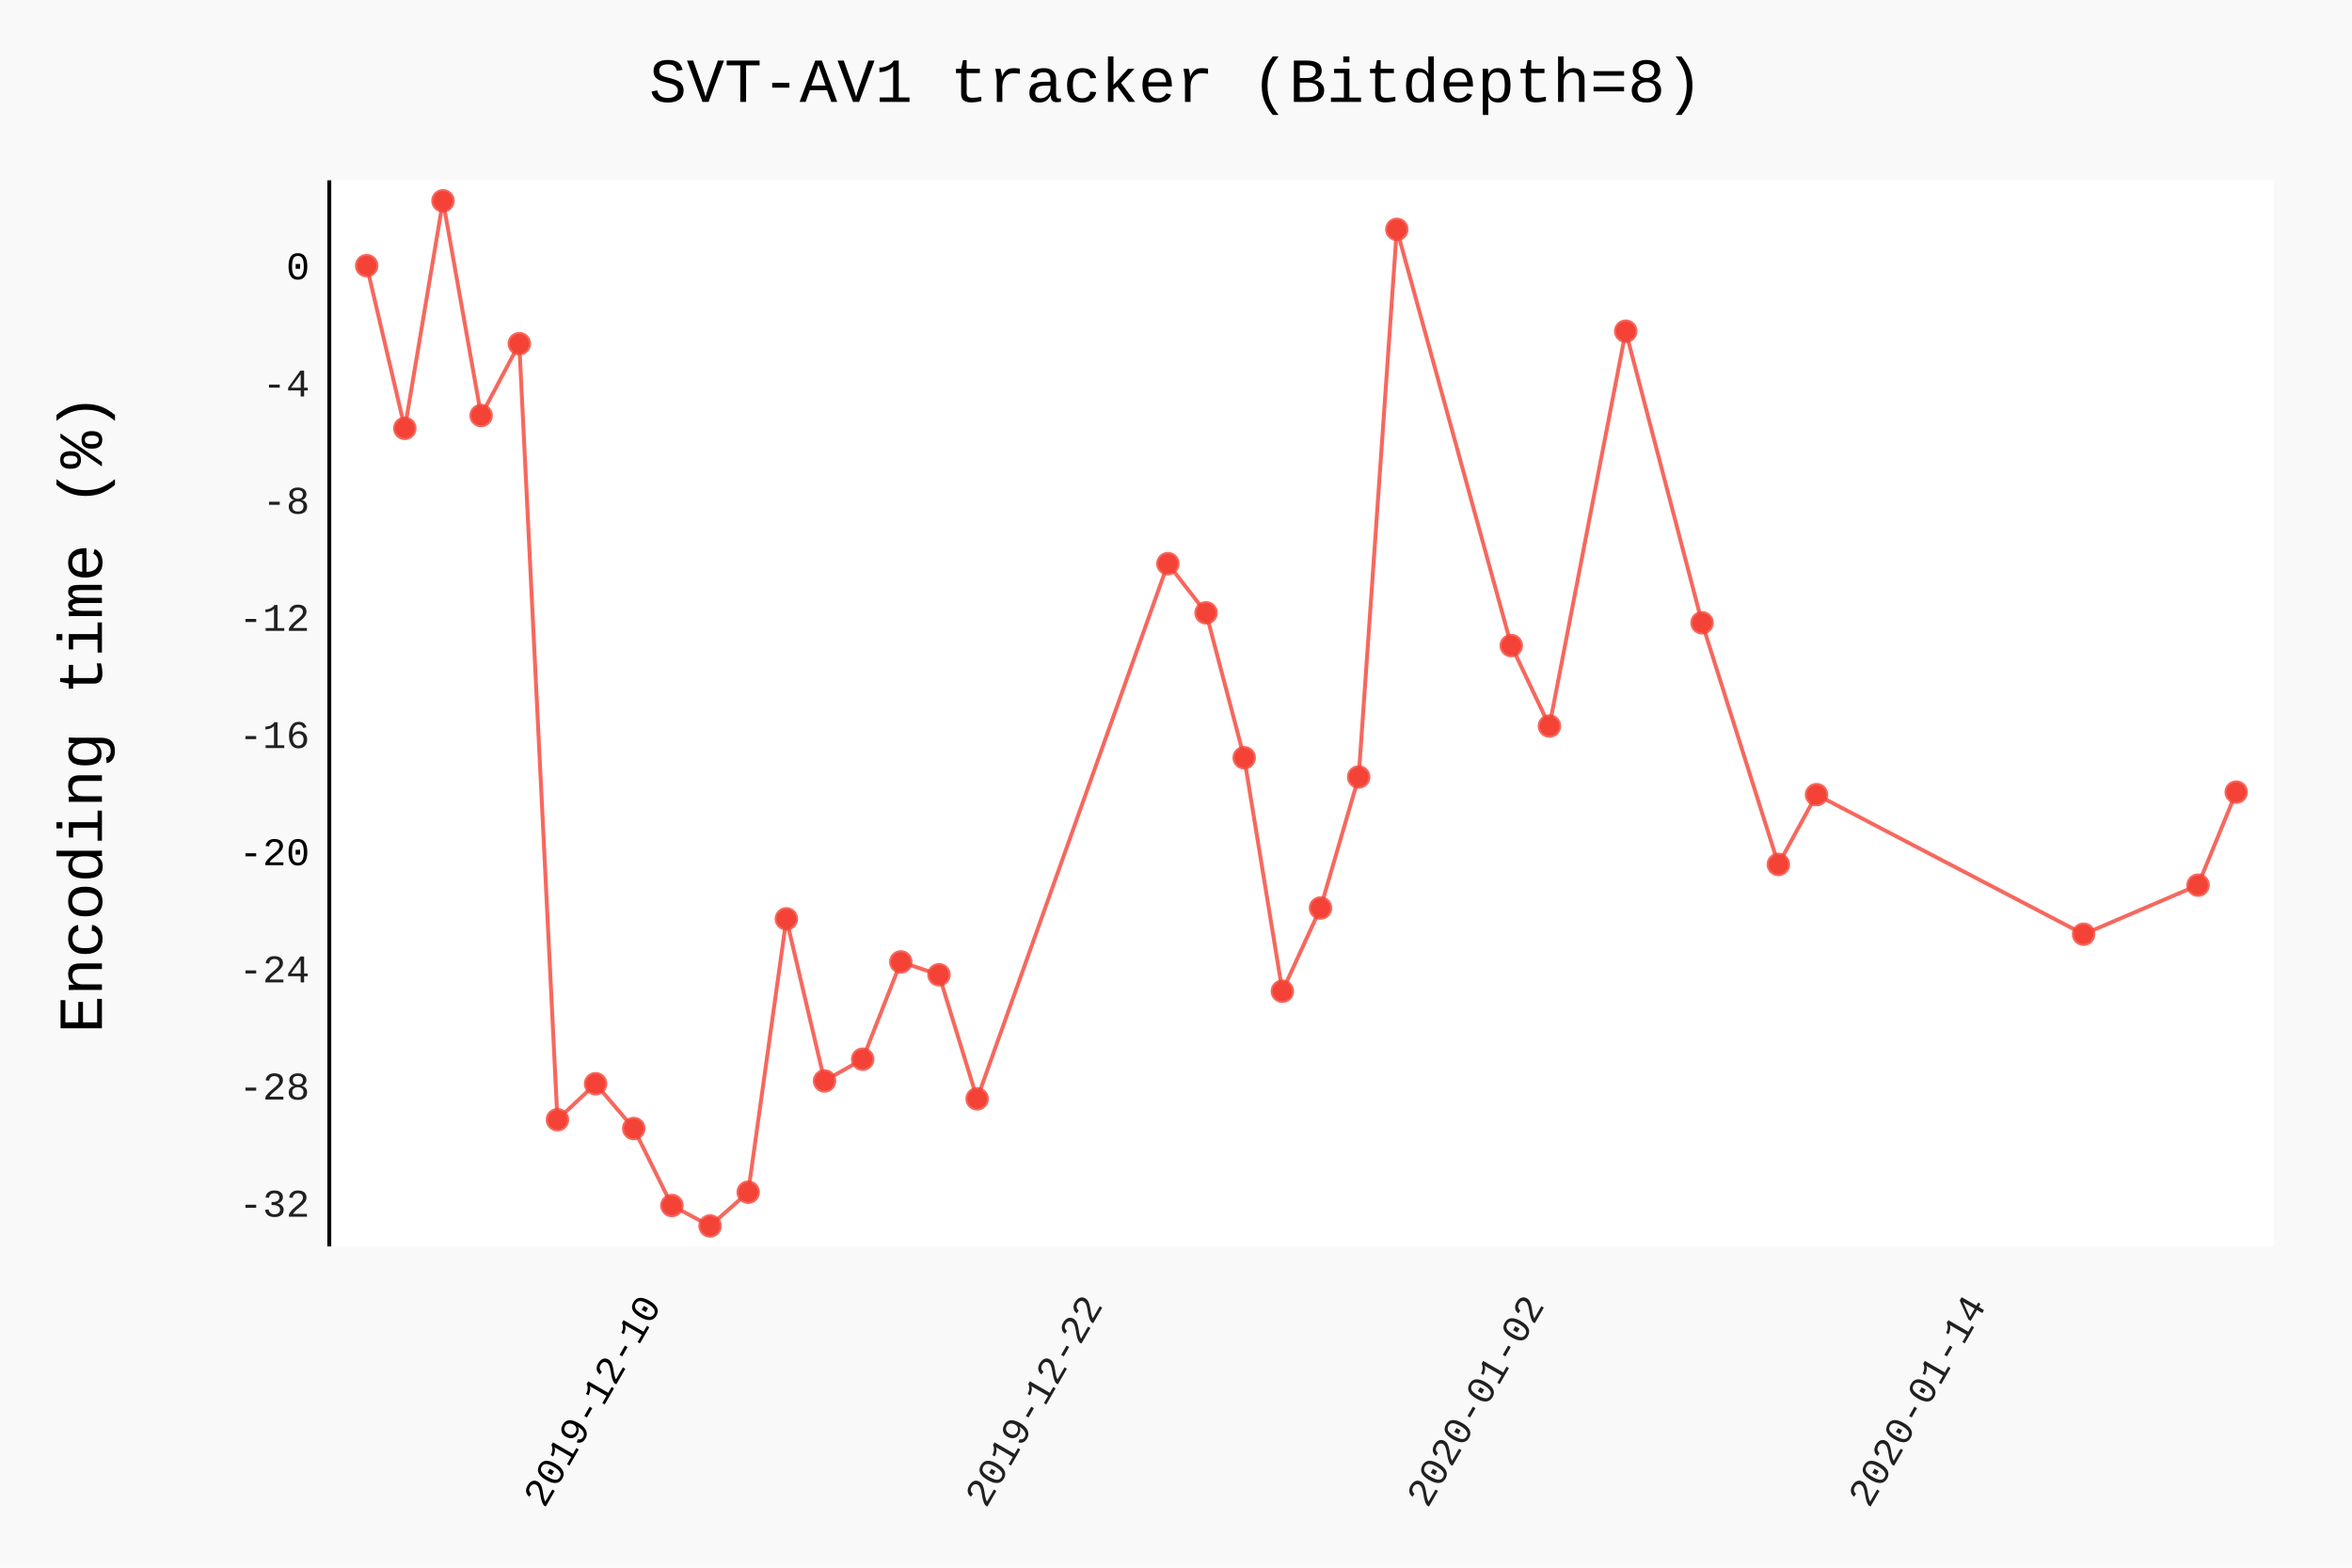
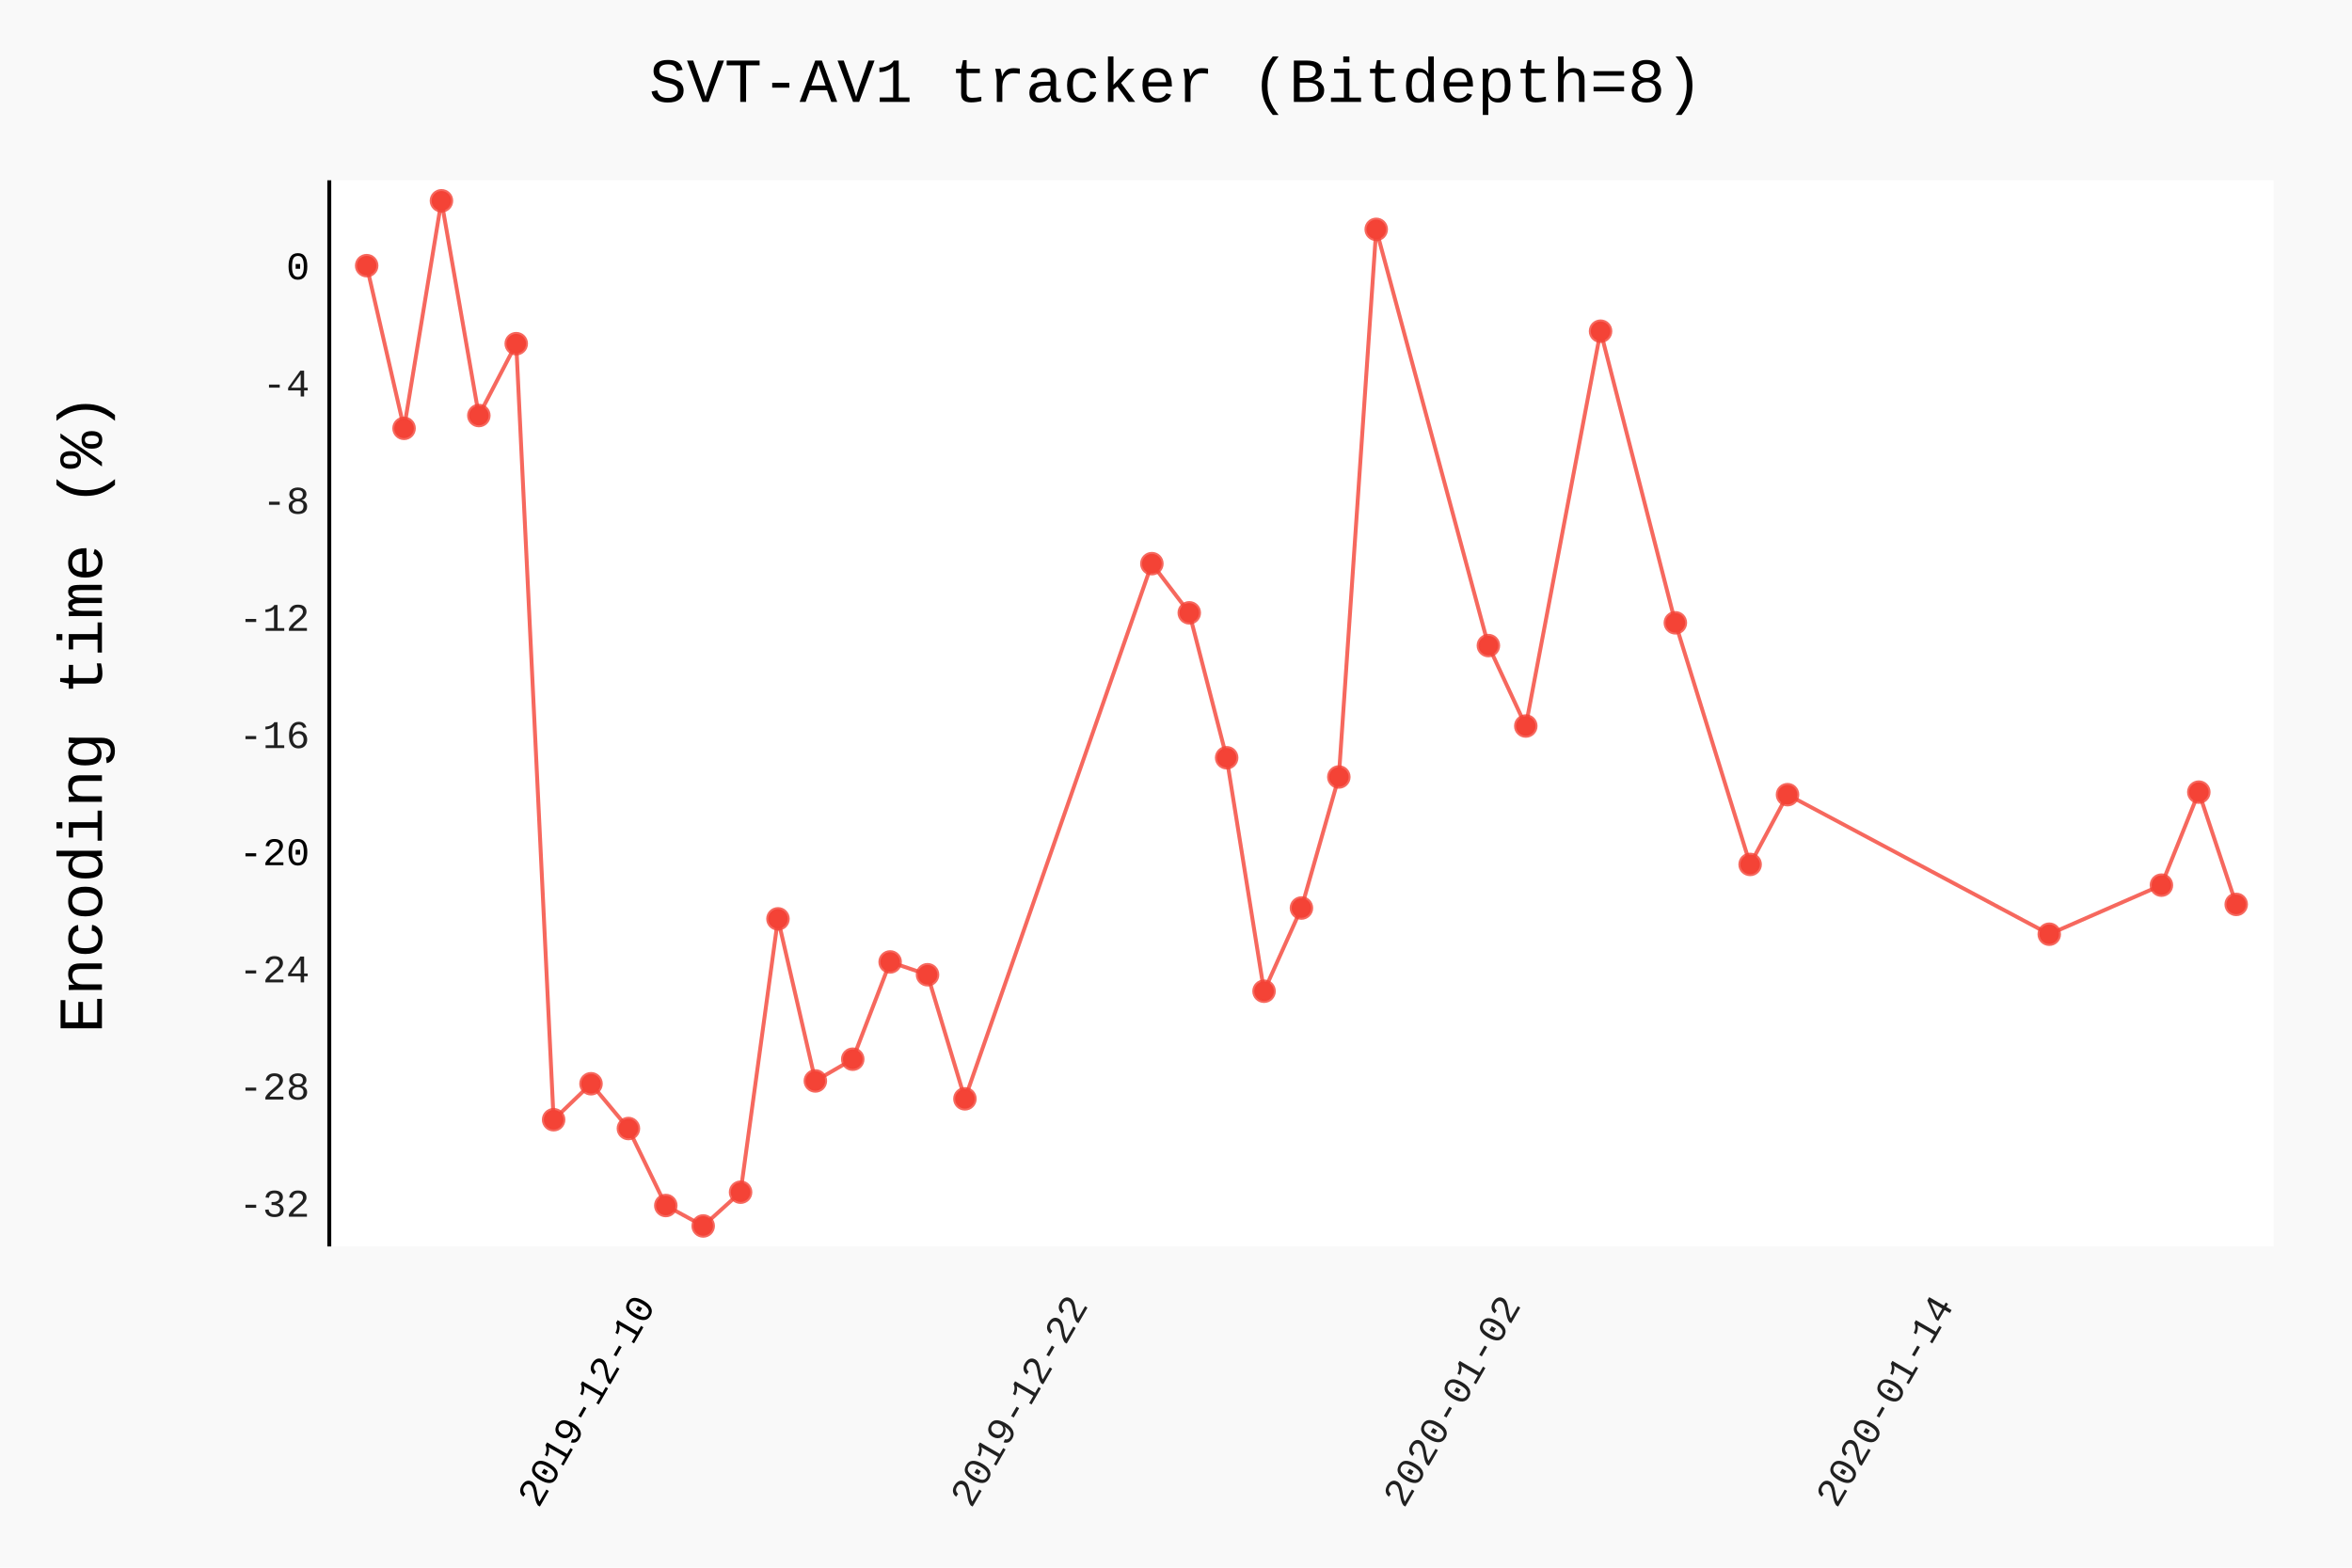
- <svg xmlns="http://www.w3.org/2000/svg" class="pygal-chart" id="chart-8f305699-eb50-4ab4-aa1d-f2954c7149e5" viewBox="0 0 600 400">
+ <svg xmlns="http://www.w3.org/2000/svg" class="pygal-chart" id="chart-15f46927-fa5d-4596-a94c-7cc704745a90" viewBox="0 0 600 400">
  <defs>
-     <style type="text/css">#chart-8f305699-eb50-4ab4-aa1d-f2954c7149e5{-webkit-user-select:none;-webkit-font-smoothing:antialiased;font-family:Consolas,"Liberation Mono",Menlo,Courier,monospace}#chart-8f305699-eb50-4ab4-aa1d-f2954c7149e5 .title{font-family:Consolas,"Liberation Mono",Menlo,Courier,monospace;font-size:16px}#chart-8f305699-eb50-4ab4-aa1d-f2954c7149e5 .legends .legend text{font-family:Consolas,"Liberation Mono",Menlo,Courier,monospace;font-size:14px}#chart-8f305699-eb50-4ab4-aa1d-f2954c7149e5 .axis text{font-family:Consolas,"Liberation Mono",Menlo,Courier,monospace;font-size:10px}#chart-8f305699-eb50-4ab4-aa1d-f2954c7149e5 .axis text.major{font-family:Consolas,"Liberation Mono",Menlo,Courier,monospace;font-size:10px}#chart-8f305699-eb50-4ab4-aa1d-f2954c7149e5 .text-overlay text.value{font-family:Consolas,"Liberation Mono",Menlo,Courier,monospace;font-size:16px}#chart-8f305699-eb50-4ab4-aa1d-f2954c7149e5 .text-overlay text.label{font-family:Consolas,"Liberation Mono",Menlo,Courier,monospace;font-size:10px}#chart-8f305699-eb50-4ab4-aa1d-f2954c7149e5 .tooltip{font-family:Consolas,"Liberation Mono",Menlo,Courier,monospace;font-size:14px}#chart-8f305699-eb50-4ab4-aa1d-f2954c7149e5 text.no_data{font-family:Consolas,"Liberation Mono",Menlo,Courier,monospace;font-size:64px}
- #chart-8f305699-eb50-4ab4-aa1d-f2954c7149e5{background-color:rgba(249,249,249,1)}#chart-8f305699-eb50-4ab4-aa1d-f2954c7149e5 path,#chart-8f305699-eb50-4ab4-aa1d-f2954c7149e5 line,#chart-8f305699-eb50-4ab4-aa1d-f2954c7149e5 rect,#chart-8f305699-eb50-4ab4-aa1d-f2954c7149e5 circle{-webkit-transition:150ms;-moz-transition:150ms;transition:150ms}#chart-8f305699-eb50-4ab4-aa1d-f2954c7149e5 .graph &gt; .background{fill:rgba(249,249,249,1)}#chart-8f305699-eb50-4ab4-aa1d-f2954c7149e5 .plot &gt; .background{fill:rgba(255,255,255,1)}#chart-8f305699-eb50-4ab4-aa1d-f2954c7149e5 .graph{fill:rgba(0,0,0,.87)}#chart-8f305699-eb50-4ab4-aa1d-f2954c7149e5 text.no_data{fill:rgba(0,0,0,1)}#chart-8f305699-eb50-4ab4-aa1d-f2954c7149e5 .title{fill:rgba(0,0,0,1)}#chart-8f305699-eb50-4ab4-aa1d-f2954c7149e5 .legends .legend text{fill:rgba(0,0,0,.87)}#chart-8f305699-eb50-4ab4-aa1d-f2954c7149e5 .legends .legend:hover text{fill:rgba(0,0,0,1)}#chart-8f305699-eb50-4ab4-aa1d-f2954c7149e5 .axis .line{stroke:rgba(0,0,0,1)}#chart-8f305699-eb50-4ab4-aa1d-f2954c7149e5 .axis .guide.line{stroke:rgba(0,0,0,.54)}#chart-8f305699-eb50-4ab4-aa1d-f2954c7149e5 .axis .major.line{stroke:rgba(0,0,0,.87)}#chart-8f305699-eb50-4ab4-aa1d-f2954c7149e5 .axis text.major{fill:rgba(0,0,0,1)}#chart-8f305699-eb50-4ab4-aa1d-f2954c7149e5 .axis.y .guides:hover .guide.line,#chart-8f305699-eb50-4ab4-aa1d-f2954c7149e5 .line-graph .axis.x .guides:hover .guide.line,#chart-8f305699-eb50-4ab4-aa1d-f2954c7149e5 .stackedline-graph .axis.x .guides:hover .guide.line,#chart-8f305699-eb50-4ab4-aa1d-f2954c7149e5 .xy-graph .axis.x .guides:hover .guide.line{stroke:rgba(0,0,0,1)}#chart-8f305699-eb50-4ab4-aa1d-f2954c7149e5 .axis .guides:hover text{fill:rgba(0,0,0,1)}#chart-8f305699-eb50-4ab4-aa1d-f2954c7149e5 .reactive{fill-opacity:.7;stroke-opacity:.8}#chart-8f305699-eb50-4ab4-aa1d-f2954c7149e5 .ci{stroke:rgba(0,0,0,.87)}#chart-8f305699-eb50-4ab4-aa1d-f2954c7149e5 .reactive.active,#chart-8f305699-eb50-4ab4-aa1d-f2954c7149e5 .active .reactive{fill-opacity:.8;stroke-opacity:.9;stroke-width:4}#chart-8f305699-eb50-4ab4-aa1d-f2954c7149e5 .ci .reactive.active{stroke-width:1.5}#chart-8f305699-eb50-4ab4-aa1d-f2954c7149e5 .series text{fill:rgba(0,0,0,1)}#chart-8f305699-eb50-4ab4-aa1d-f2954c7149e5 .tooltip rect{fill:rgba(255,255,255,1);stroke:rgba(0,0,0,1);-webkit-transition:opacity 150ms;-moz-transition:opacity 150ms;transition:opacity 150ms}#chart-8f305699-eb50-4ab4-aa1d-f2954c7149e5 .tooltip .label{fill:rgba(0,0,0,.87)}#chart-8f305699-eb50-4ab4-aa1d-f2954c7149e5 .tooltip .label{fill:rgba(0,0,0,.87)}#chart-8f305699-eb50-4ab4-aa1d-f2954c7149e5 .tooltip .legend{font-size:.8em;fill:rgba(0,0,0,.54)}#chart-8f305699-eb50-4ab4-aa1d-f2954c7149e5 .tooltip .x_label{font-size:.6em;fill:rgba(0,0,0,1)}#chart-8f305699-eb50-4ab4-aa1d-f2954c7149e5 .tooltip .xlink{font-size:.5em;text-decoration:underline}#chart-8f305699-eb50-4ab4-aa1d-f2954c7149e5 .tooltip .value{font-size:1.5em}#chart-8f305699-eb50-4ab4-aa1d-f2954c7149e5 .bound{font-size:.5em}#chart-8f305699-eb50-4ab4-aa1d-f2954c7149e5 .max-value{font-size:.75em;fill:rgba(0,0,0,.54)}#chart-8f305699-eb50-4ab4-aa1d-f2954c7149e5 .map-element{fill:rgba(255,255,255,1);stroke:rgba(0,0,0,.54) !important}#chart-8f305699-eb50-4ab4-aa1d-f2954c7149e5 .map-element .reactive{fill-opacity:inherit;stroke-opacity:inherit}#chart-8f305699-eb50-4ab4-aa1d-f2954c7149e5 .color-0,#chart-8f305699-eb50-4ab4-aa1d-f2954c7149e5 .color-0 a:visited{stroke:#F44336;fill:#F44336}#chart-8f305699-eb50-4ab4-aa1d-f2954c7149e5 .text-overlay .color-0 text{fill:black}
- #chart-8f305699-eb50-4ab4-aa1d-f2954c7149e5 text.no_data{text-anchor:middle}#chart-8f305699-eb50-4ab4-aa1d-f2954c7149e5 .guide.line{fill:none}#chart-8f305699-eb50-4ab4-aa1d-f2954c7149e5 .centered{text-anchor:middle}#chart-8f305699-eb50-4ab4-aa1d-f2954c7149e5 .title{text-anchor:middle}#chart-8f305699-eb50-4ab4-aa1d-f2954c7149e5 .legends .legend text{fill-opacity:1}#chart-8f305699-eb50-4ab4-aa1d-f2954c7149e5 .axis.x text{text-anchor:middle}#chart-8f305699-eb50-4ab4-aa1d-f2954c7149e5 .axis.x:not(.web) text[transform]{text-anchor:start}#chart-8f305699-eb50-4ab4-aa1d-f2954c7149e5 .axis.x:not(.web) text[transform].backwards{text-anchor:end}#chart-8f305699-eb50-4ab4-aa1d-f2954c7149e5 .axis.y text{text-anchor:end}#chart-8f305699-eb50-4ab4-aa1d-f2954c7149e5 .axis.y text[transform].backwards{text-anchor:start}#chart-8f305699-eb50-4ab4-aa1d-f2954c7149e5 .axis.y2 text{text-anchor:start}#chart-8f305699-eb50-4ab4-aa1d-f2954c7149e5 .axis.y2 text[transform].backwards{text-anchor:end}#chart-8f305699-eb50-4ab4-aa1d-f2954c7149e5 .axis .guide.line{stroke-dasharray:4,4}#chart-8f305699-eb50-4ab4-aa1d-f2954c7149e5 .axis .major.guide.line{stroke-dasharray:6,6}#chart-8f305699-eb50-4ab4-aa1d-f2954c7149e5 .horizontal .axis.y .guide.line,#chart-8f305699-eb50-4ab4-aa1d-f2954c7149e5 .horizontal .axis.y2 .guide.line,#chart-8f305699-eb50-4ab4-aa1d-f2954c7149e5 .vertical .axis.x .guide.line{opacity:0}#chart-8f305699-eb50-4ab4-aa1d-f2954c7149e5 .horizontal .axis.always_show .guide.line,#chart-8f305699-eb50-4ab4-aa1d-f2954c7149e5 .vertical .axis.always_show .guide.line{opacity:1 !important}#chart-8f305699-eb50-4ab4-aa1d-f2954c7149e5 .axis.y .guides:hover .guide.line,#chart-8f305699-eb50-4ab4-aa1d-f2954c7149e5 .axis.y2 .guides:hover .guide.line,#chart-8f305699-eb50-4ab4-aa1d-f2954c7149e5 .axis.x .guides:hover .guide.line{opacity:1}#chart-8f305699-eb50-4ab4-aa1d-f2954c7149e5 .axis .guides:hover text{opacity:1}#chart-8f305699-eb50-4ab4-aa1d-f2954c7149e5 .nofill{fill:none}#chart-8f305699-eb50-4ab4-aa1d-f2954c7149e5 .subtle-fill{fill-opacity:.2}#chart-8f305699-eb50-4ab4-aa1d-f2954c7149e5 .dot{stroke-width:1px;fill-opacity:1}#chart-8f305699-eb50-4ab4-aa1d-f2954c7149e5 .dot.active{stroke-width:5px}#chart-8f305699-eb50-4ab4-aa1d-f2954c7149e5 .dot.negative{fill:transparent}#chart-8f305699-eb50-4ab4-aa1d-f2954c7149e5 text,#chart-8f305699-eb50-4ab4-aa1d-f2954c7149e5 tspan{stroke:none !important}#chart-8f305699-eb50-4ab4-aa1d-f2954c7149e5 .series text.active{opacity:1}#chart-8f305699-eb50-4ab4-aa1d-f2954c7149e5 .tooltip rect{fill-opacity:.95;stroke-width:.5}#chart-8f305699-eb50-4ab4-aa1d-f2954c7149e5 .tooltip text{fill-opacity:1}#chart-8f305699-eb50-4ab4-aa1d-f2954c7149e5 .showable{visibility:hidden}#chart-8f305699-eb50-4ab4-aa1d-f2954c7149e5 .showable.shown{visibility:visible}#chart-8f305699-eb50-4ab4-aa1d-f2954c7149e5 .gauge-background{fill:rgba(229,229,229,1);stroke:none}#chart-8f305699-eb50-4ab4-aa1d-f2954c7149e5 .bg-lines{stroke:rgba(249,249,249,1);stroke-width:2px}</style>
+     <style type="text/css">#chart-15f46927-fa5d-4596-a94c-7cc704745a90{-webkit-user-select:none;-webkit-font-smoothing:antialiased;font-family:Consolas,"Liberation Mono",Menlo,Courier,monospace}#chart-15f46927-fa5d-4596-a94c-7cc704745a90 .title{font-family:Consolas,"Liberation Mono",Menlo,Courier,monospace;font-size:16px}#chart-15f46927-fa5d-4596-a94c-7cc704745a90 .legends .legend text{font-family:Consolas,"Liberation Mono",Menlo,Courier,monospace;font-size:14px}#chart-15f46927-fa5d-4596-a94c-7cc704745a90 .axis text{font-family:Consolas,"Liberation Mono",Menlo,Courier,monospace;font-size:10px}#chart-15f46927-fa5d-4596-a94c-7cc704745a90 .axis text.major{font-family:Consolas,"Liberation Mono",Menlo,Courier,monospace;font-size:10px}#chart-15f46927-fa5d-4596-a94c-7cc704745a90 .text-overlay text.value{font-family:Consolas,"Liberation Mono",Menlo,Courier,monospace;font-size:16px}#chart-15f46927-fa5d-4596-a94c-7cc704745a90 .text-overlay text.label{font-family:Consolas,"Liberation Mono",Menlo,Courier,monospace;font-size:10px}#chart-15f46927-fa5d-4596-a94c-7cc704745a90 .tooltip{font-family:Consolas,"Liberation Mono",Menlo,Courier,monospace;font-size:14px}#chart-15f46927-fa5d-4596-a94c-7cc704745a90 text.no_data{font-family:Consolas,"Liberation Mono",Menlo,Courier,monospace;font-size:64px}
+ #chart-15f46927-fa5d-4596-a94c-7cc704745a90{background-color:rgba(249,249,249,1)}#chart-15f46927-fa5d-4596-a94c-7cc704745a90 path,#chart-15f46927-fa5d-4596-a94c-7cc704745a90 line,#chart-15f46927-fa5d-4596-a94c-7cc704745a90 rect,#chart-15f46927-fa5d-4596-a94c-7cc704745a90 circle{-webkit-transition:150ms;-moz-transition:150ms;transition:150ms}#chart-15f46927-fa5d-4596-a94c-7cc704745a90 .graph &gt; .background{fill:rgba(249,249,249,1)}#chart-15f46927-fa5d-4596-a94c-7cc704745a90 .plot &gt; .background{fill:rgba(255,255,255,1)}#chart-15f46927-fa5d-4596-a94c-7cc704745a90 .graph{fill:rgba(0,0,0,.87)}#chart-15f46927-fa5d-4596-a94c-7cc704745a90 text.no_data{fill:rgba(0,0,0,1)}#chart-15f46927-fa5d-4596-a94c-7cc704745a90 .title{fill:rgba(0,0,0,1)}#chart-15f46927-fa5d-4596-a94c-7cc704745a90 .legends .legend text{fill:rgba(0,0,0,.87)}#chart-15f46927-fa5d-4596-a94c-7cc704745a90 .legends .legend:hover text{fill:rgba(0,0,0,1)}#chart-15f46927-fa5d-4596-a94c-7cc704745a90 .axis .line{stroke:rgba(0,0,0,1)}#chart-15f46927-fa5d-4596-a94c-7cc704745a90 .axis .guide.line{stroke:rgba(0,0,0,.54)}#chart-15f46927-fa5d-4596-a94c-7cc704745a90 .axis .major.line{stroke:rgba(0,0,0,.87)}#chart-15f46927-fa5d-4596-a94c-7cc704745a90 .axis text.major{fill:rgba(0,0,0,1)}#chart-15f46927-fa5d-4596-a94c-7cc704745a90 .axis.y .guides:hover .guide.line,#chart-15f46927-fa5d-4596-a94c-7cc704745a90 .line-graph .axis.x .guides:hover .guide.line,#chart-15f46927-fa5d-4596-a94c-7cc704745a90 .stackedline-graph .axis.x .guides:hover .guide.line,#chart-15f46927-fa5d-4596-a94c-7cc704745a90 .xy-graph .axis.x .guides:hover .guide.line{stroke:rgba(0,0,0,1)}#chart-15f46927-fa5d-4596-a94c-7cc704745a90 .axis .guides:hover text{fill:rgba(0,0,0,1)}#chart-15f46927-fa5d-4596-a94c-7cc704745a90 .reactive{fill-opacity:.7;stroke-opacity:.8}#chart-15f46927-fa5d-4596-a94c-7cc704745a90 .ci{stroke:rgba(0,0,0,.87)}#chart-15f46927-fa5d-4596-a94c-7cc704745a90 .reactive.active,#chart-15f46927-fa5d-4596-a94c-7cc704745a90 .active .reactive{fill-opacity:.8;stroke-opacity:.9;stroke-width:4}#chart-15f46927-fa5d-4596-a94c-7cc704745a90 .ci .reactive.active{stroke-width:1.5}#chart-15f46927-fa5d-4596-a94c-7cc704745a90 .series text{fill:rgba(0,0,0,1)}#chart-15f46927-fa5d-4596-a94c-7cc704745a90 .tooltip rect{fill:rgba(255,255,255,1);stroke:rgba(0,0,0,1);-webkit-transition:opacity 150ms;-moz-transition:opacity 150ms;transition:opacity 150ms}#chart-15f46927-fa5d-4596-a94c-7cc704745a90 .tooltip .label{fill:rgba(0,0,0,.87)}#chart-15f46927-fa5d-4596-a94c-7cc704745a90 .tooltip .label{fill:rgba(0,0,0,.87)}#chart-15f46927-fa5d-4596-a94c-7cc704745a90 .tooltip .legend{font-size:.8em;fill:rgba(0,0,0,.54)}#chart-15f46927-fa5d-4596-a94c-7cc704745a90 .tooltip .x_label{font-size:.6em;fill:rgba(0,0,0,1)}#chart-15f46927-fa5d-4596-a94c-7cc704745a90 .tooltip .xlink{font-size:.5em;text-decoration:underline}#chart-15f46927-fa5d-4596-a94c-7cc704745a90 .tooltip .value{font-size:1.5em}#chart-15f46927-fa5d-4596-a94c-7cc704745a90 .bound{font-size:.5em}#chart-15f46927-fa5d-4596-a94c-7cc704745a90 .max-value{font-size:.75em;fill:rgba(0,0,0,.54)}#chart-15f46927-fa5d-4596-a94c-7cc704745a90 .map-element{fill:rgba(255,255,255,1);stroke:rgba(0,0,0,.54) !important}#chart-15f46927-fa5d-4596-a94c-7cc704745a90 .map-element .reactive{fill-opacity:inherit;stroke-opacity:inherit}#chart-15f46927-fa5d-4596-a94c-7cc704745a90 .color-0,#chart-15f46927-fa5d-4596-a94c-7cc704745a90 .color-0 a:visited{stroke:#F44336;fill:#F44336}#chart-15f46927-fa5d-4596-a94c-7cc704745a90 .text-overlay .color-0 text{fill:black}
+ #chart-15f46927-fa5d-4596-a94c-7cc704745a90 text.no_data{text-anchor:middle}#chart-15f46927-fa5d-4596-a94c-7cc704745a90 .guide.line{fill:none}#chart-15f46927-fa5d-4596-a94c-7cc704745a90 .centered{text-anchor:middle}#chart-15f46927-fa5d-4596-a94c-7cc704745a90 .title{text-anchor:middle}#chart-15f46927-fa5d-4596-a94c-7cc704745a90 .legends .legend text{fill-opacity:1}#chart-15f46927-fa5d-4596-a94c-7cc704745a90 .axis.x text{text-anchor:middle}#chart-15f46927-fa5d-4596-a94c-7cc704745a90 .axis.x:not(.web) text[transform]{text-anchor:start}#chart-15f46927-fa5d-4596-a94c-7cc704745a90 .axis.x:not(.web) text[transform].backwards{text-anchor:end}#chart-15f46927-fa5d-4596-a94c-7cc704745a90 .axis.y text{text-anchor:end}#chart-15f46927-fa5d-4596-a94c-7cc704745a90 .axis.y text[transform].backwards{text-anchor:start}#chart-15f46927-fa5d-4596-a94c-7cc704745a90 .axis.y2 text{text-anchor:start}#chart-15f46927-fa5d-4596-a94c-7cc704745a90 .axis.y2 text[transform].backwards{text-anchor:end}#chart-15f46927-fa5d-4596-a94c-7cc704745a90 .axis .guide.line{stroke-dasharray:4,4}#chart-15f46927-fa5d-4596-a94c-7cc704745a90 .axis .major.guide.line{stroke-dasharray:6,6}#chart-15f46927-fa5d-4596-a94c-7cc704745a90 .horizontal .axis.y .guide.line,#chart-15f46927-fa5d-4596-a94c-7cc704745a90 .horizontal .axis.y2 .guide.line,#chart-15f46927-fa5d-4596-a94c-7cc704745a90 .vertical .axis.x .guide.line{opacity:0}#chart-15f46927-fa5d-4596-a94c-7cc704745a90 .horizontal .axis.always_show .guide.line,#chart-15f46927-fa5d-4596-a94c-7cc704745a90 .vertical .axis.always_show .guide.line{opacity:1 !important}#chart-15f46927-fa5d-4596-a94c-7cc704745a90 .axis.y .guides:hover .guide.line,#chart-15f46927-fa5d-4596-a94c-7cc704745a90 .axis.y2 .guides:hover .guide.line,#chart-15f46927-fa5d-4596-a94c-7cc704745a90 .axis.x .guides:hover .guide.line{opacity:1}#chart-15f46927-fa5d-4596-a94c-7cc704745a90 .axis .guides:hover text{opacity:1}#chart-15f46927-fa5d-4596-a94c-7cc704745a90 .nofill{fill:none}#chart-15f46927-fa5d-4596-a94c-7cc704745a90 .subtle-fill{fill-opacity:.2}#chart-15f46927-fa5d-4596-a94c-7cc704745a90 .dot{stroke-width:1px;fill-opacity:1}#chart-15f46927-fa5d-4596-a94c-7cc704745a90 .dot.active{stroke-width:5px}#chart-15f46927-fa5d-4596-a94c-7cc704745a90 .dot.negative{fill:transparent}#chart-15f46927-fa5d-4596-a94c-7cc704745a90 text,#chart-15f46927-fa5d-4596-a94c-7cc704745a90 tspan{stroke:none !important}#chart-15f46927-fa5d-4596-a94c-7cc704745a90 .series text.active{opacity:1}#chart-15f46927-fa5d-4596-a94c-7cc704745a90 .tooltip rect{fill-opacity:.95;stroke-width:.5}#chart-15f46927-fa5d-4596-a94c-7cc704745a90 .tooltip text{fill-opacity:1}#chart-15f46927-fa5d-4596-a94c-7cc704745a90 .showable{visibility:hidden}#chart-15f46927-fa5d-4596-a94c-7cc704745a90 .showable.shown{visibility:visible}#chart-15f46927-fa5d-4596-a94c-7cc704745a90 .gauge-background{fill:rgba(229,229,229,1);stroke:none}#chart-15f46927-fa5d-4596-a94c-7cc704745a90 .bg-lines{stroke:rgba(249,249,249,1);stroke-width:2px}</style>
  </defs>
  <g class="graph datetimeline-graph vertical">
    <rect class="background" height="400" width="600" x="0" y="0" />
    <g class="plot" transform="translate(84, 46)">
      <rect class="background" height="272.038" width="496.0" x="0" y="0" />
      <g class="axis y">
        <g class="guides">
          <text class="" x="-5" y="264.442">-32</text>
        </g>
        <g class="guides">
          <text class="" x="-5" y="234.547">-28</text>
        </g>
        <g class="guides">
          <text class="" x="-5" y="204.652">-24</text>
        </g>
        <g class="guides">
          <text class="major" x="-5" y="174.757">-20</text>
        </g>
        <g class="guides">
          <text class="" x="-5" y="144.862">-16</text>
        </g>
        <g class="guides">
          <text class="" x="-5" y="114.967">-12</text>
        </g>
        <g class="guides">
          <text class="" x="-5" y="85.072">-8</text>
        </g>
        <g class="guides">
          <text class="" x="-5" y="55.177">-4</text>
        </g>
        <g class="guides">
          <text class="major" x="-5" y="25.282">0</text>
        </g>
      </g>
      <g class="axis x">
        <path class="line" d="M0 0 v272.038" />
        <g class="guides">
-           <path class="major guide line" d="M84.88 0 v272.038" />
-           <text class="major backwards" transform="rotate(300 84.88005 287.0385)" x="84.88" y="287.038">2019-12-10</text>
+           <path class="major guide line" d="M83.373 0 v272.038" />
+           <text class="major backwards" transform="rotate(300 83.37322 287.0385)" x="83.373" y="287.038">2019-12-10</text>
        </g>
        <g class="guides">
-           <path class="guide line" d="M197.532 0 v272.038" />
-           <text class="backwards" transform="rotate(300 197.5319 287.0385)" x="197.532" y="287.038">2019-12-22</text>
+           <path class="guide line" d="M193.772 0 v272.038" />
+           <text class="backwards" transform="rotate(300 193.7721 287.0385)" x="193.772" y="287.038">2019-12-22</text>
        </g>
        <g class="guides">
-           <path class="guide line" d="M310.184 0 v272.038" />
-           <text class="backwards" transform="rotate(300 310.1838 287.0385)" x="310.184" y="287.038">2020-01-02</text>
+           <path class="guide line" d="M304.171 0 v272.038" />
+           <text class="backwards" transform="rotate(300 304.1709 287.0385)" x="304.171" y="287.038">2020-01-02</text>
        </g>
        <g class="guides">
-           <path class="guide line" d="M422.836 0 v272.038" />
-           <text class="backwards" transform="rotate(300 422.8357 287.0385)" x="422.836" y="287.038">2020-01-14</text>
+           <path class="guide line" d="M414.57 0 v272.038" />
+           <text class="backwards" transform="rotate(300 414.5698 287.0385)" x="414.57" y="287.038">2020-01-14</text>
        </g>
      </g>
      <g class="series serie-0 color-0">
-         <path class="line reactive nofill" d="M9.538 21.782 L19.272 63.294 29.005 5.232 38.738 60.024 48.471 41.688 58.204 239.699 67.937 230.523 77.67 241.946 87.403 261.593 97.137 266.807 106.87 258.193 116.603 188.45 126.336 229.803 136.069 224.258 145.802 199.44 155.535 202.709 165.268 234.369 213.934 97.82 223.667 110.366 233.4 147.341 243.133 206.915 252.867 185.684 262.6 152.252 272.333 12.52 301.532 118.72 311.265 139.246 330.732 38.505 350.198 112.915 369.664 174.564 379.397 156.761 447.529 192.367 476.728 179.85 486.462 156.113" />
+         <path class="line reactive nofill" d="M9.538 21.782 L19.077 63.294 28.615 5.232 38.154 60.024 47.692 41.688 57.231 239.699 66.769 230.523 76.308 241.946 85.846 261.593 95.385 266.807 104.923 258.193 114.462 188.45 124 229.803 133.538 224.258 143.077 199.44 152.615 202.709 162.154 234.369 209.846 97.82 219.385 110.366 228.923 147.341 238.462 206.915 248 185.684 257.538 152.252 267.077 12.52 295.692 118.72 305.231 139.246 324.308 38.505 343.385 112.915 362.462 174.564 372 156.761 438.769 192.367 467.385 179.85 476.923 156.113 486.462 184.762" />
      </g>
    </g>
    <g class="titles">
      <text class="title plot_title" x="300.0" y="26">SVT-AV1 tracker (Bitdepth=8)</text>
      <text class="title" transform="rotate(-90 0 182.0192)" x="0" y="208.019">Encoding time (%)</text>
    </g>
    <g class="plot overlay" transform="translate(84, 46)">
      <g class="series serie-0 color-0">
        <g class="dots">
          <circle class="dot reactive tooltip-trigger" cx="9.538" cy="21.782" r="2.5" />
        </g>
        <g class="dots">
-           <circle class="dot reactive tooltip-trigger" cx="19.272" cy="63.294" r="2.5" />
+           <circle class="dot reactive tooltip-trigger" cx="19.077" cy="63.294" r="2.5" />
        </g>
        <g class="dots">
-           <circle class="dot reactive tooltip-trigger" cx="29.005" cy="5.232" r="2.5" />
+           <circle class="dot reactive tooltip-trigger" cx="28.615" cy="5.232" r="2.5" />
        </g>
        <g class="dots">
-           <circle class="dot reactive tooltip-trigger" cx="38.738" cy="60.024" r="2.5" />
+           <circle class="dot reactive tooltip-trigger" cx="38.154" cy="60.024" r="2.5" />
        </g>
        <g class="dots">
-           <circle class="dot reactive tooltip-trigger" cx="48.471" cy="41.688" r="2.5" />
+           <circle class="dot reactive tooltip-trigger" cx="47.692" cy="41.688" r="2.5" />
        </g>
        <g class="dots">
-           <circle class="dot reactive tooltip-trigger" cx="58.204" cy="239.699" r="2.5" />
+           <circle class="dot reactive tooltip-trigger" cx="57.231" cy="239.699" r="2.5" />
        </g>
        <g class="dots">
-           <circle class="dot reactive tooltip-trigger" cx="67.937" cy="230.523" r="2.5" />
+           <circle class="dot reactive tooltip-trigger" cx="66.769" cy="230.523" r="2.5" />
        </g>
        <g class="dots">
-           <circle class="dot reactive tooltip-trigger" cx="77.67" cy="241.946" r="2.5" />
+           <circle class="dot reactive tooltip-trigger" cx="76.308" cy="241.946" r="2.5" />
        </g>
        <g class="dots">
-           <circle class="dot reactive tooltip-trigger" cx="87.403" cy="261.593" r="2.5" />
+           <circle class="dot reactive tooltip-trigger" cx="85.846" cy="261.593" r="2.5" />
        </g>
        <g class="dots">
-           <circle class="dot reactive tooltip-trigger" cx="97.137" cy="266.807" r="2.5" />
+           <circle class="dot reactive tooltip-trigger" cx="95.385" cy="266.807" r="2.5" />
        </g>
        <g class="dots">
-           <circle class="dot reactive tooltip-trigger" cx="106.87" cy="258.193" r="2.5" />
+           <circle class="dot reactive tooltip-trigger" cx="104.923" cy="258.193" r="2.5" />
        </g>
        <g class="dots">
-           <circle class="dot reactive tooltip-trigger" cx="116.603" cy="188.45" r="2.5" />
+           <circle class="dot reactive tooltip-trigger" cx="114.462" cy="188.45" r="2.5" />
        </g>
        <g class="dots">
-           <circle class="dot reactive tooltip-trigger" cx="126.336" cy="229.803" r="2.5" />
+           <circle class="dot reactive tooltip-trigger" cx="124.0" cy="229.803" r="2.5" />
        </g>
        <g class="dots">
-           <circle class="dot reactive tooltip-trigger" cx="136.069" cy="224.258" r="2.5" />
+           <circle class="dot reactive tooltip-trigger" cx="133.538" cy="224.258" r="2.5" />
        </g>
        <g class="dots">
-           <circle class="dot reactive tooltip-trigger" cx="145.802" cy="199.44" r="2.5" />
+           <circle class="dot reactive tooltip-trigger" cx="143.077" cy="199.44" r="2.5" />
        </g>
        <g class="dots">
-           <circle class="dot reactive tooltip-trigger" cx="155.535" cy="202.709" r="2.5" />
+           <circle class="dot reactive tooltip-trigger" cx="152.615" cy="202.709" r="2.5" />
        </g>
        <g class="dots">
-           <circle class="dot reactive tooltip-trigger" cx="165.268" cy="234.369" r="2.5" />
+           <circle class="dot reactive tooltip-trigger" cx="162.154" cy="234.369" r="2.5" />
        </g>
        <g class="dots">
-           <circle class="dot reactive tooltip-trigger" cx="213.934" cy="97.82" r="2.5" />
+           <circle class="dot reactive tooltip-trigger" cx="209.846" cy="97.82" r="2.5" />
        </g>
        <g class="dots">
-           <circle class="dot reactive tooltip-trigger" cx="223.667" cy="110.366" r="2.5" />
+           <circle class="dot reactive tooltip-trigger" cx="219.385" cy="110.366" r="2.5" />
        </g>
        <g class="dots">
-           <circle class="dot reactive tooltip-trigger" cx="233.4" cy="147.341" r="2.5" />
+           <circle class="dot reactive tooltip-trigger" cx="228.923" cy="147.341" r="2.5" />
        </g>
        <g class="dots">
-           <circle class="dot reactive tooltip-trigger" cx="243.133" cy="206.915" r="2.5" />
+           <circle class="dot reactive tooltip-trigger" cx="238.462" cy="206.915" r="2.5" />
        </g>
        <g class="dots">
-           <circle class="dot reactive tooltip-trigger" cx="252.867" cy="185.684" r="2.5" />
+           <circle class="dot reactive tooltip-trigger" cx="248.0" cy="185.684" r="2.5" />
        </g>
        <g class="dots">
-           <circle class="dot reactive tooltip-trigger" cx="262.6" cy="152.252" r="2.5" />
+           <circle class="dot reactive tooltip-trigger" cx="257.538" cy="152.252" r="2.5" />
        </g>
        <g class="dots">
-           <circle class="dot reactive tooltip-trigger" cx="272.333" cy="12.52" r="2.5" />
+           <circle class="dot reactive tooltip-trigger" cx="267.077" cy="12.52" r="2.5" />
        </g>
        <g class="dots">
-           <circle class="dot reactive tooltip-trigger" cx="301.532" cy="118.72" r="2.5" />
+           <circle class="dot reactive tooltip-trigger" cx="295.692" cy="118.72" r="2.5" />
        </g>
        <g class="dots">
-           <circle class="dot reactive tooltip-trigger" cx="311.265" cy="139.246" r="2.5" />
+           <circle class="dot reactive tooltip-trigger" cx="305.231" cy="139.246" r="2.5" />
        </g>
        <g class="dots">
-           <circle class="dot reactive tooltip-trigger" cx="330.732" cy="38.505" r="2.5" />
+           <circle class="dot reactive tooltip-trigger" cx="324.308" cy="38.505" r="2.5" />
        </g>
        <g class="dots">
-           <circle class="dot reactive tooltip-trigger" cx="350.198" cy="112.915" r="2.5" />
+           <circle class="dot reactive tooltip-trigger" cx="343.385" cy="112.915" r="2.5" />
        </g>
        <g class="dots">
-           <circle class="dot reactive tooltip-trigger" cx="369.664" cy="174.564" r="2.5" />
+           <circle class="dot reactive tooltip-trigger" cx="362.462" cy="174.564" r="2.5" />
        </g>
        <g class="dots">
-           <circle class="dot reactive tooltip-trigger" cx="379.397" cy="156.761" r="2.5" />
+           <circle class="dot reactive tooltip-trigger" cx="372.0" cy="156.761" r="2.5" />
        </g>
        <g class="dots">
-           <circle class="dot reactive tooltip-trigger" cx="447.529" cy="192.367" r="2.5" />
+           <circle class="dot reactive tooltip-trigger" cx="438.769" cy="192.367" r="2.5" />
        </g>
        <g class="dots">
-           <circle class="dot reactive tooltip-trigger" cx="476.728" cy="179.85" r="2.5" />
+           <circle class="dot reactive tooltip-trigger" cx="467.385" cy="179.85" r="2.5" />
        </g>
        <g class="dots">
-           <circle class="dot reactive tooltip-trigger" cx="486.462" cy="156.113" r="2.5" />
+           <circle class="dot reactive tooltip-trigger" cx="476.923" cy="156.113" r="2.5" />
+         </g>
+         <g class="dots">
+           <circle class="dot reactive tooltip-trigger" cx="486.462" cy="184.762" r="2.5" />
        </g>
      </g>
    </g>
    <g class="plot text-overlay" transform="translate(84, 46)">
      <g class="series serie-0 color-0" />
    </g>
    <g class="plot tooltip-overlay" transform="translate(84, 46)">
      <g class="tooltip" style="opacity: 0" transform="translate(0 0)">
        <rect class="tooltip-box" height="0" rx="0" ry="0" width="0" />
        <g class="text" />
      </g>
    </g>
  </g>
</svg>
